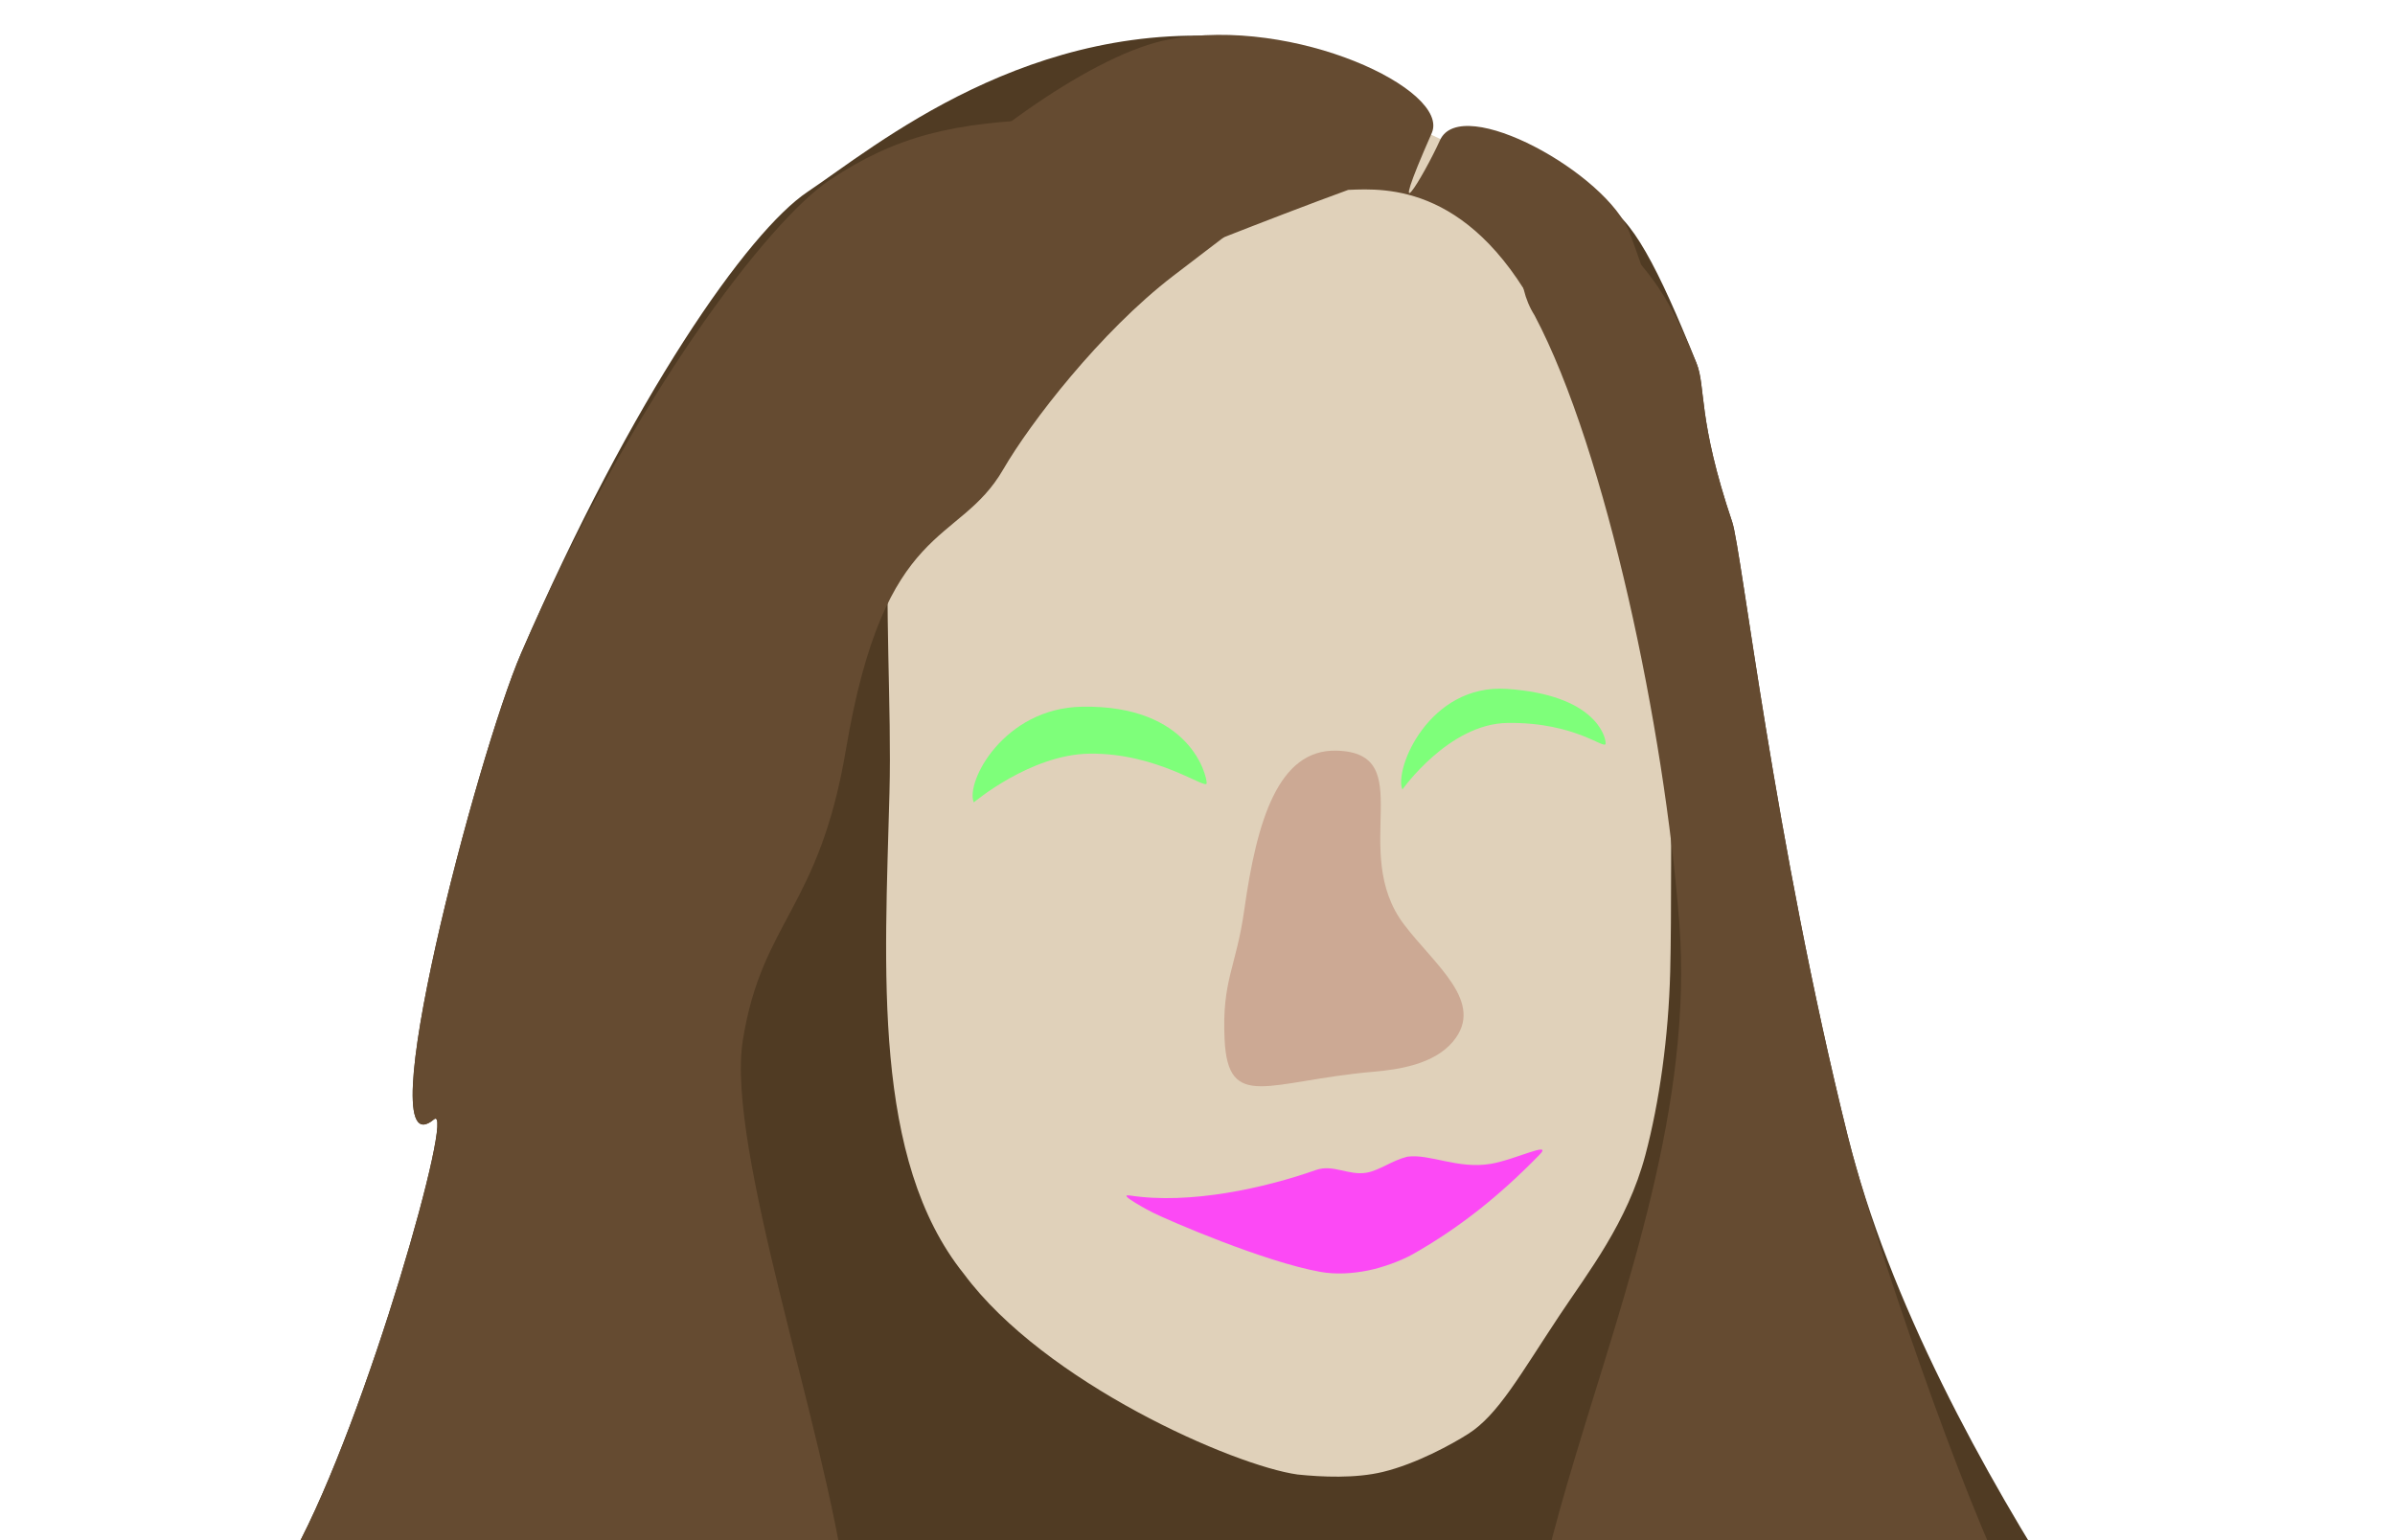
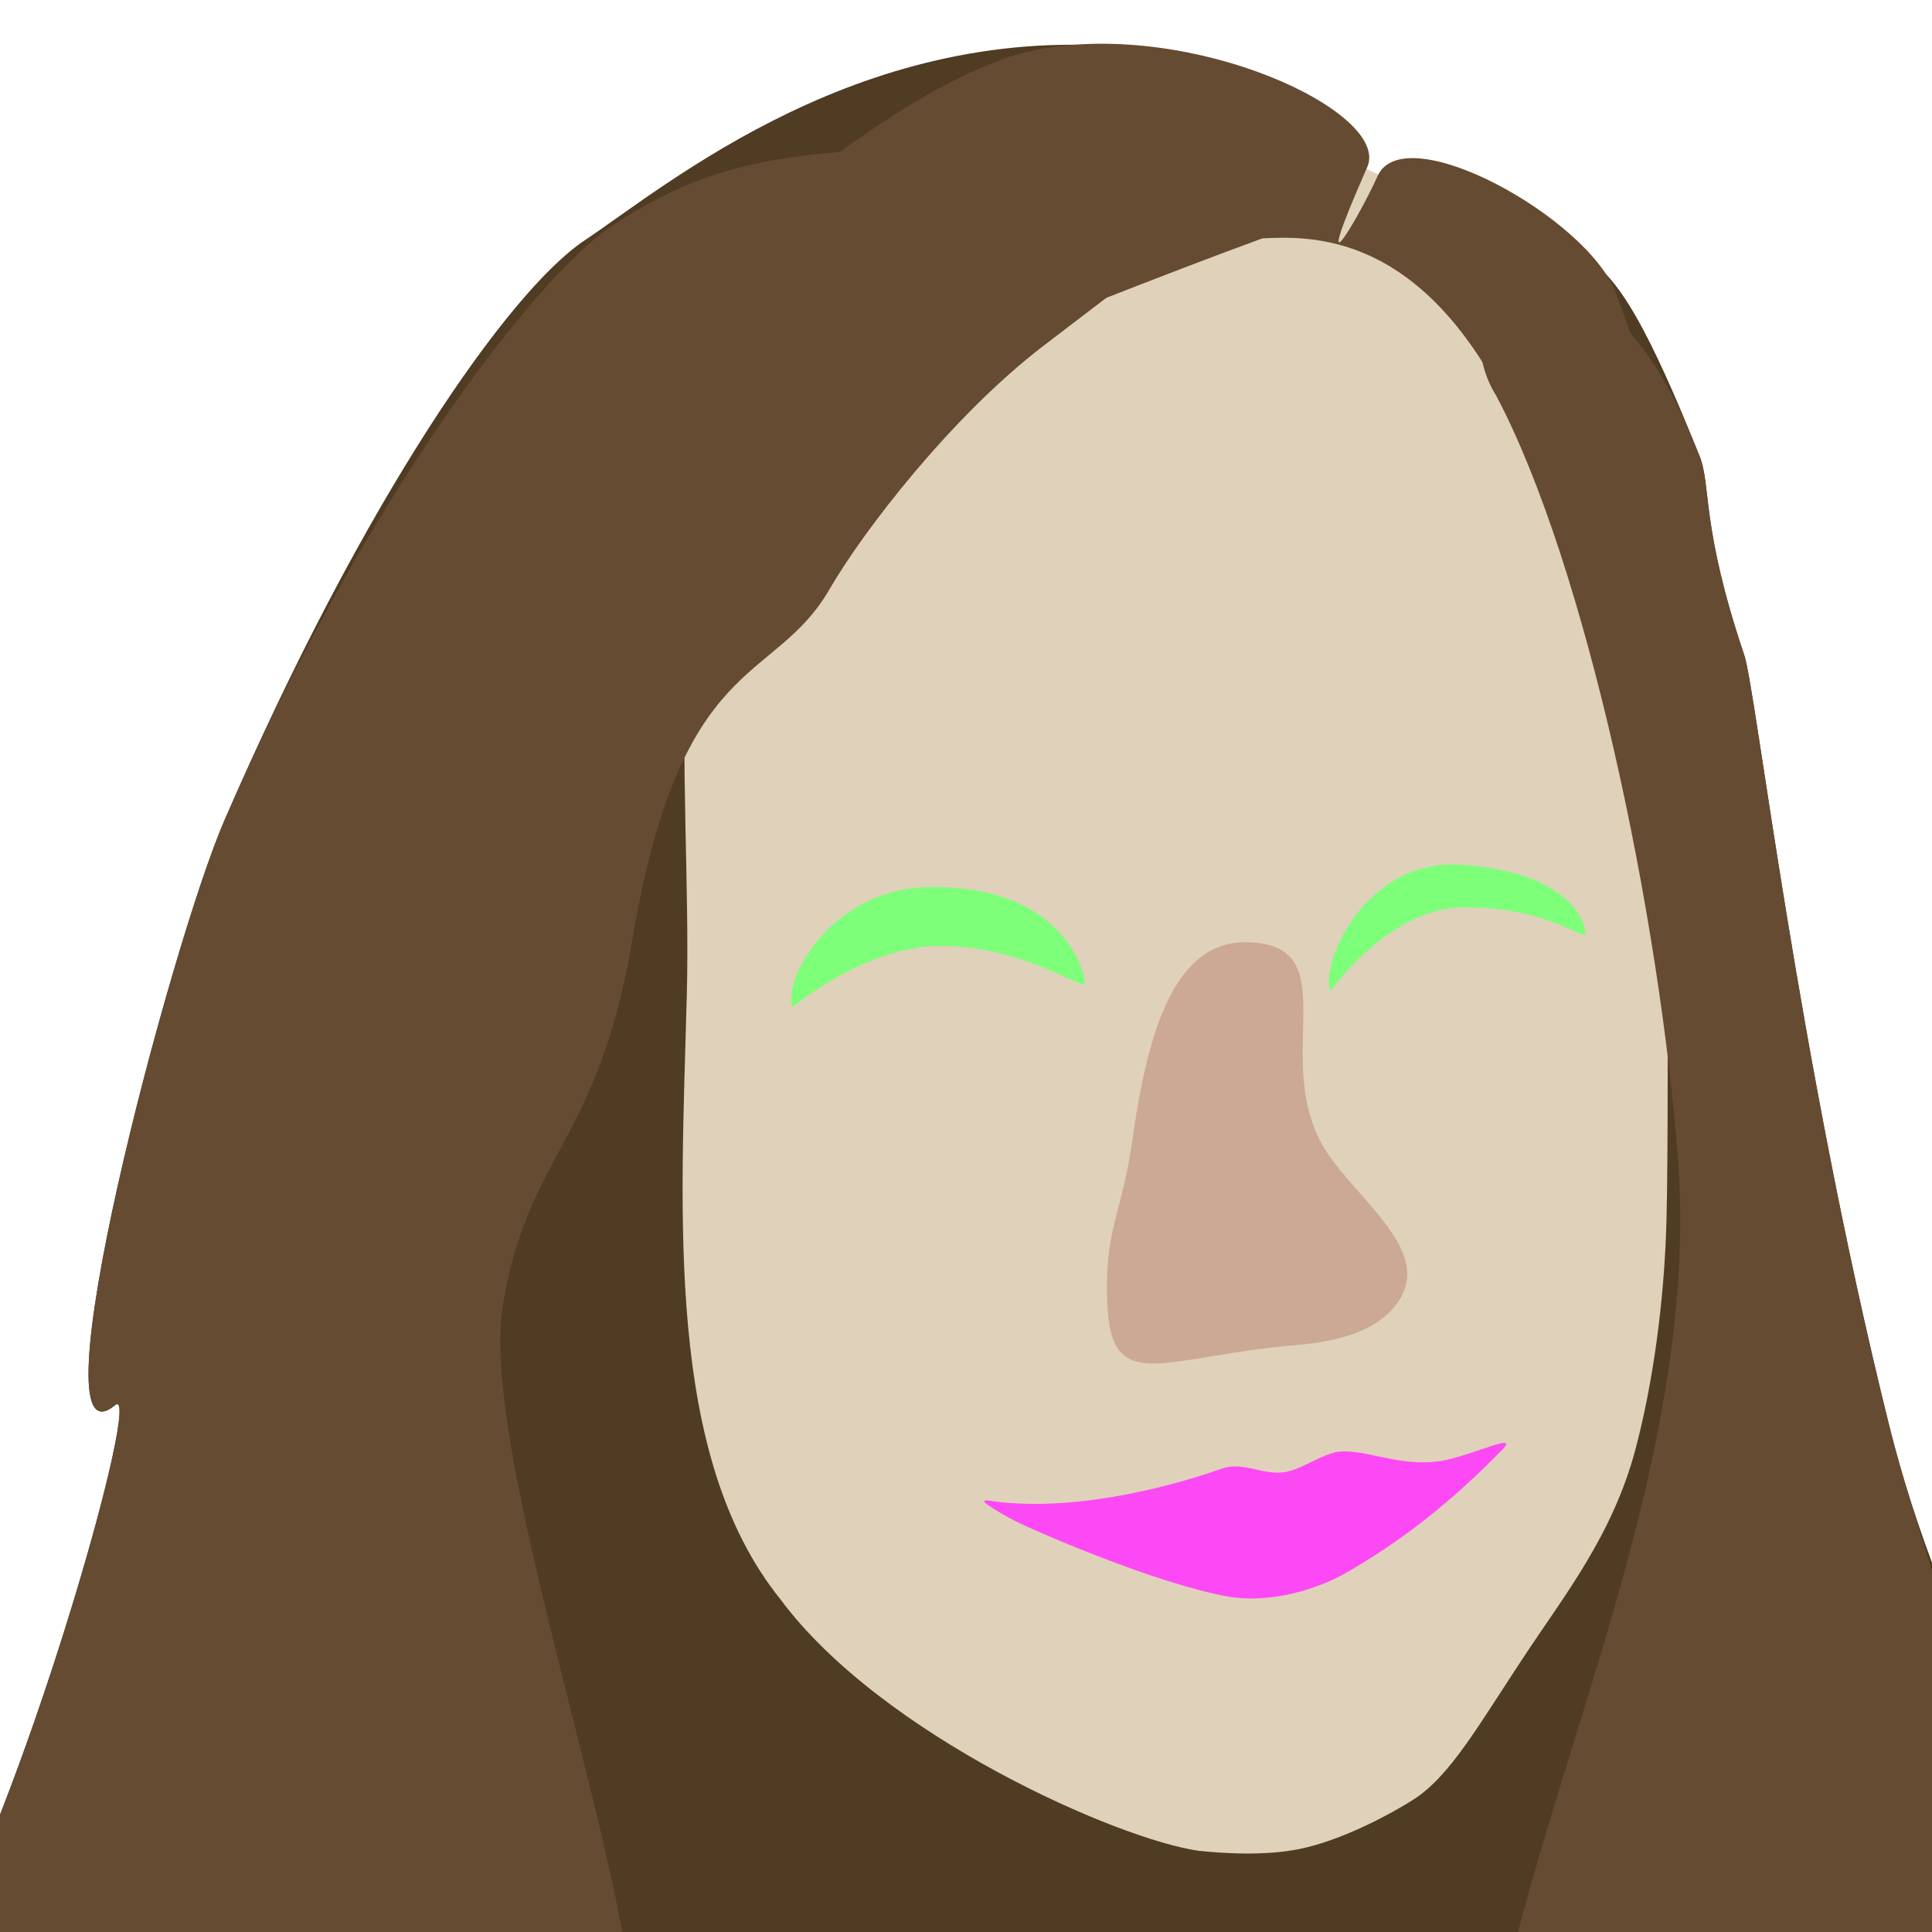
- <svg xmlns="http://www.w3.org/2000/svg" version="1.1" id="Layer_1" x="0px" y="0px" viewBox="150 300 700 450" style="enable-background:new 0 0 900 900;" xml:space="preserve">
+ <svg xmlns="http://www.w3.org/2000/svg" version="1.1" id="Layer_1" x="0px" y="0px" viewBox="0 0 450 450" style="enable-background:new 0 0 450 450;" xml:space="preserve">
  <style type="text/css">
	.face{
   fill:#e0d1ba;
  }
  .hair-front{
    opacity:1;
    fill:#654b31;
    fill-opacity:1;
  }
  .hair{
    opacity:1;
    fill:#503b23;
    fill-opacity:1;
  }
  .eyes{
    opacity:1;
    fill:#7EFF7A;
    fill-opacity:1;
  }
  .nose{
    opacity:1;
    fill:#cca994;
    fill-opacity:1;
  }
  .mouth{
    fill:#FC49F5;
  }
</style>
-   <g transform="scale(10)">
+   <g transform="translate(-250 -300) scale(10)">
    <g id="hair-behind">
      <path class="hair" d="m 80.115,83.63 c 0,0.995 -60.933,5.538 -61.51,4.073 -0.424,-1.078 -0.885,-4.025 0.375,-6.675 1.427,-2.999 3.461,-3.522 4.627,-5.664 2.115,-3.887 4.734,-13.186 4.073,-12.636 -1.968,1.636 1.277,-10.689 2.548,-13.623 3.259,-7.528 6.638,-12.334 8.376,-13.497 1.958,-1.309 6.523,-5.165 12.847,-4.487 1.792,0.192 2.563,0.245 2.04,1.523 0.08,5.274 6.839,1.113 8.343,3.34 0.831,0.295 1.635,1.853 2.75,4.631 0.282,0.703 0.024,1.622 1.045,4.648 0.27,0.8 1.235,9.337 3.375,17.943 2.418,9.725 11.111,20.083 11.111,20.423 z" />
    </g>
    <g id="face-rotate" transform="rotate(1.5 49 50)">
      <g id="face">
        <path class="face" d="m 63.901,51.713 c 0.027,1.654 0.129,4.682 0.13,6.314 6.49e-4,1.89 -0.214,3.809 -0.587,5.375 -0.471,1.977 -1.578,3.459 -2.388,4.752 -1.105,1.764 -1.714,2.948 -2.572,3.526 -0.47,0.317 -1.501,0.918 -2.466,1.178 -0.801,0.216 -1.782,0.195 -2.486,0.141 -1.857,-0.205 -7.458,-2.479 -9.907,-5.609 -2.771,-3.272 -2.542,-8.83 -2.542,-13.993 0,-5.117 -1.19,-11.475 1.863,-15.819 2.114,-3.008 6.608,-5.547 9.868,-4.924 1.758,0.33 3.975,1.037 5.878,2.31 1.559,1.043 2.234,2.216 3.196,3.819 1.784,2.975 1.932,8.04 2.013,12.93 z" />
      </g>
      <g id="hair-with-face">
        <path class="hair-front" d="m 59.852,39.221 c -2.155,-4.075 -4.717,-3.885 -5.827,-3.806 -4.661,1.839 -11.732,5.097 -13.44,5.337 -5.524,0.777 3.803,-8.691 8.099,-9.599 3.637,-0.785 8.261,1.261 7.738,2.538 -1.309,3.194 -0.221,1.308 0.247,0.201 0.59,-1.395 4.915,0.844 5.619,2.58 2.032,5.011 -0.338,2.233 0.777,5.011 -1.175,2.477 -1.158,0.697 -3.212,-2.264 z" />
      </g>
      <g id="eyes">
        <path class="eyes" d="m 50.344,52.864 c -4e-6,0.212 -1.446,-0.852 -3.448,-0.774 -1.719,0.067 -3.342,1.513 -3.342,1.513 -0.266,-0.585 0.801,-2.777 3.085,-2.879 3.174,-0.142 3.705,1.928 3.705,2.14 z" />
        <path class="eyes" d="m 61.969,51.398 c -4e-6,0.212 -0.878,-0.604 -2.88,-0.526 -1.719,0.067 -3.022,2.027 -3.022,2.027 -0.266,-0.585 0.694,-3.116 2.979,-3.021 2.57,0.106 2.924,1.307 2.924,1.519 z" />
      </g>
      <g id="nose">
        <path class="nose" d="m 56.218,56.842 c 0.936,1.17 2.445,2.216 1.521,3.383 -0.539,0.681 -1.565,0.861 -2.3,0.944 -3.077,0.351 -4.221,1.289 -4.376,-0.835 -0.127,-1.735 0.283,-2.097 0.477,-3.804 0.299,-2.621 0.872,-4.717 2.573,-4.717 2.442,-10e-7 0.424,2.927 2.105,5.029 z" />
      </g>
      <g id="mouth">
        <path class="mouth" d="m 48.404,64.971 c 1.78,0.229 3.963,-0.326 5.428,-0.886 0.498,-0.19 0.957,0.144 1.48,0.04 0.377,-0.075 0.719,-0.369 1.179,-0.499 0.66,-0.107 1.475,0.329 2.435,0.147 0.71,-0.135 1.828,-0.739 1.424,-0.302 -1.135,1.227 -2.281,2.193 -3.626,3.002 -0.349,0.21 -0.889,0.416 -1.287,0.507 -0.457,0.104 -0.94,0.149 -1.404,0.078 -1.651,-0.254 -4.436,-1.373 -4.941,-1.606 -0.076,-0.035 -1.068,-0.528 -0.69,-0.479 z" />
      </g>
    </g>
    <g>
      <path class="hair-front" d="m 59.65,78.522 c 0.228,-1.85 0.758,-3.827 1.378,-5.89 1.477,-4.922 3.461,-10.331 3.054,-15.655 -0.43,-5.63 -2.131,-13.788 -4.23,-17.756 -1.178,-1.865 0.512,-4.978 1.912,-2.957 1.047,1.51 1.705,1.574 2.819,4.352 0.282,0.703 0.024,1.622 1.045,4.648 0.27,0.8 1.235,9.337 3.375,17.943 0.716,2.879 3.392,10.698 4.82,13.411 -5.444,0.156 -5.374,1.194 -14.173,1.903 z" />
    </g>
    <g>
      <path class="hair-front" d="m 52.592,34.867 c 0.577,0.358 -0.54,1.075 -3.314,3.208 -2.118,1.629 -4.166,4.284 -4.957,5.65 -1.309,2.26 -3.458,1.428 -4.596,8.188 -0.788,4.682 -2.45,4.991 -3.013,8.495 -0.504,3.136 2.41,11.387 3.013,15.989 0.09,0.69 0.129,1.298 0.096,1.794 -7.683,-0.957 -11.294,-3.056 -16.213,-2.826 2.115,-3.887 4.734,-13.186 4.073,-12.636 -1.968,1.636 1.277,-10.689 2.548,-13.623 3.259,-7.528 7.27,-12.671 9.009,-13.834 1.958,-1.309 3.641,-1.695 6.482,-1.789 4.664,-0.155 5.876,0.764 6.873,1.384 z" />
    </g>
  </g>
</svg>
